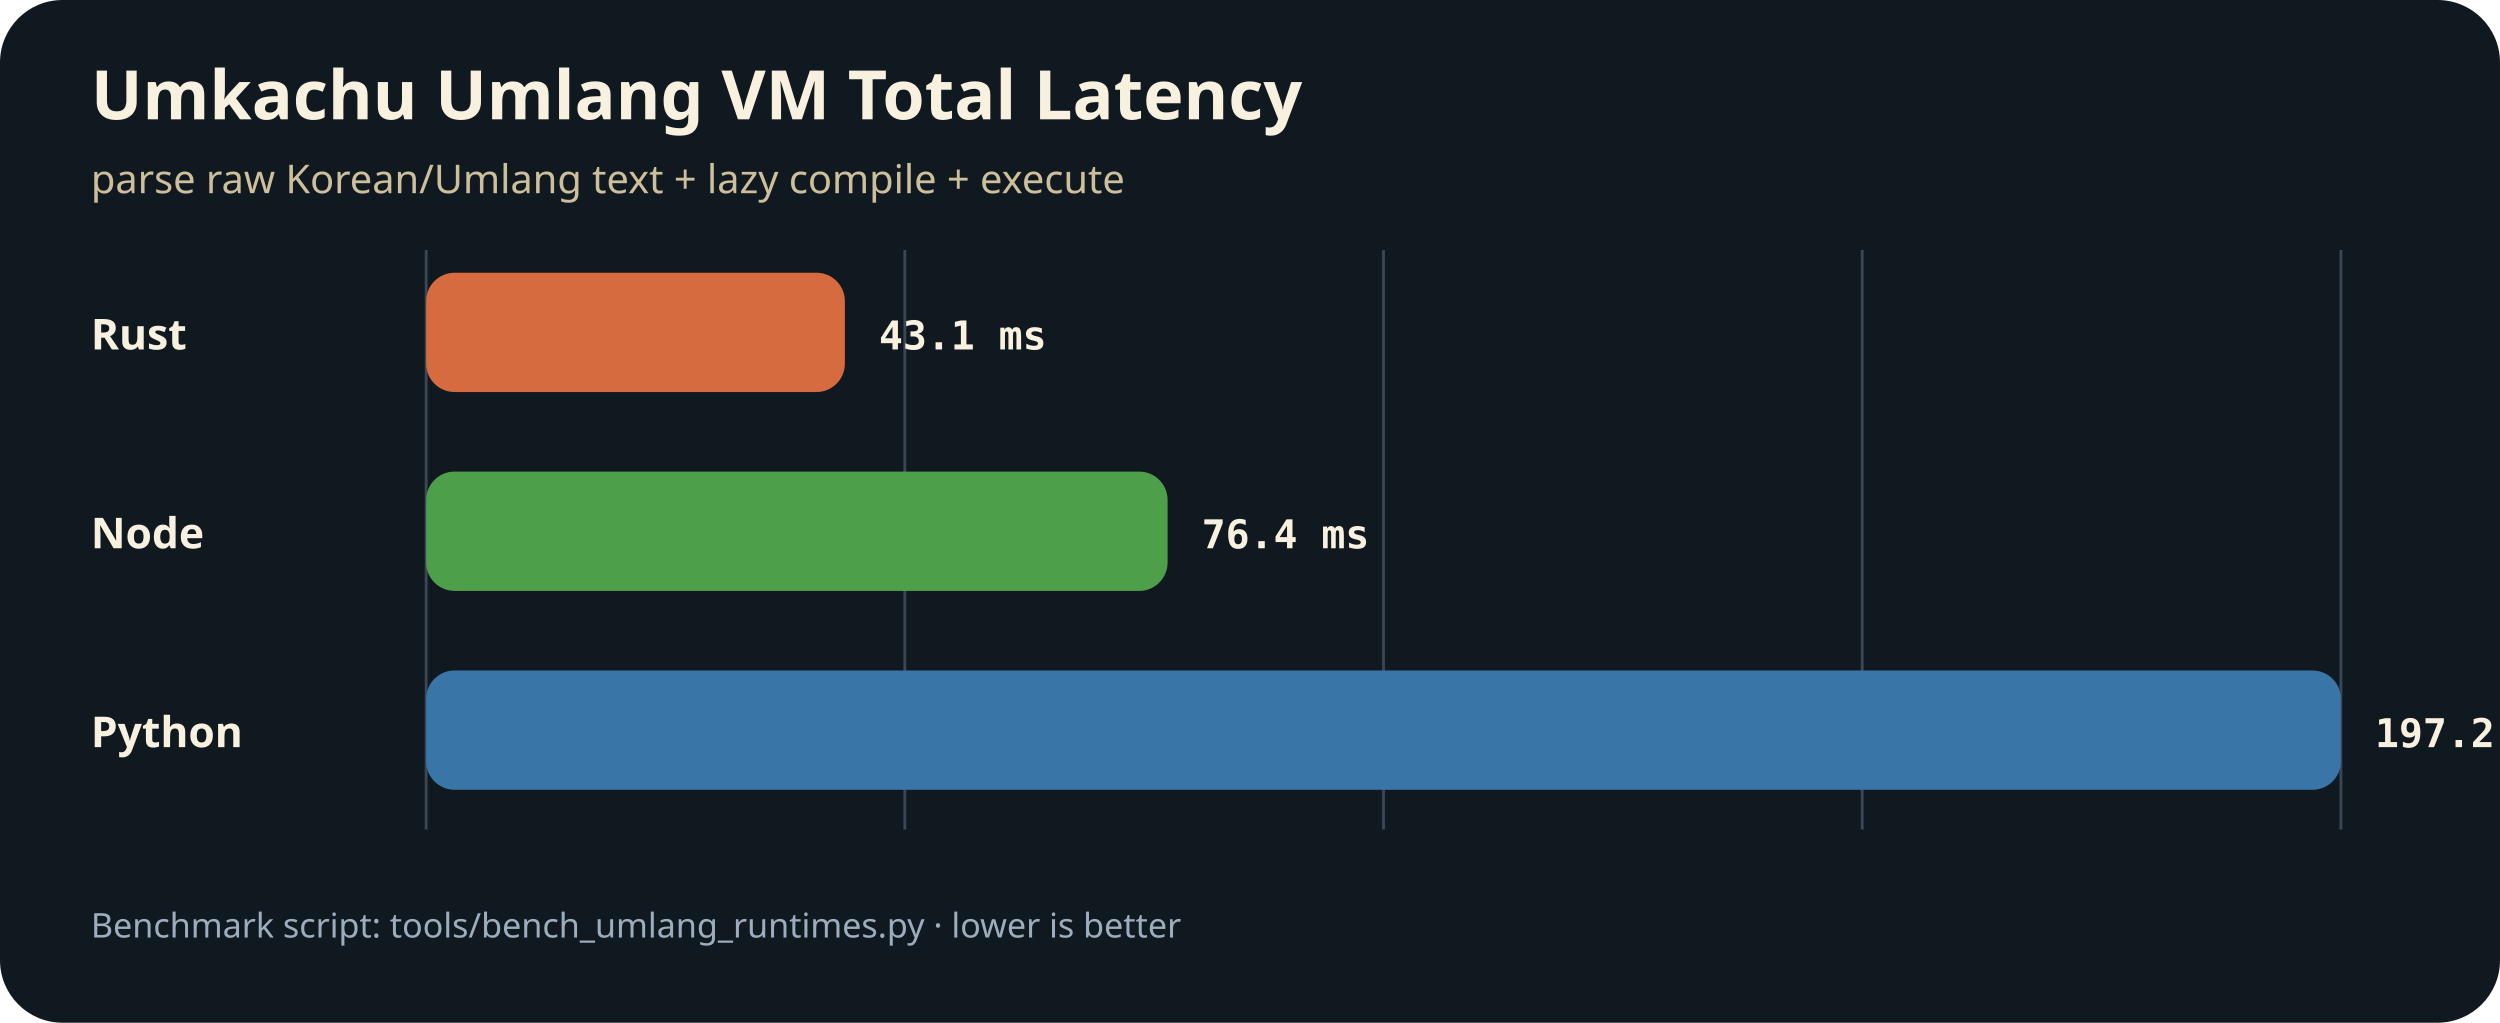
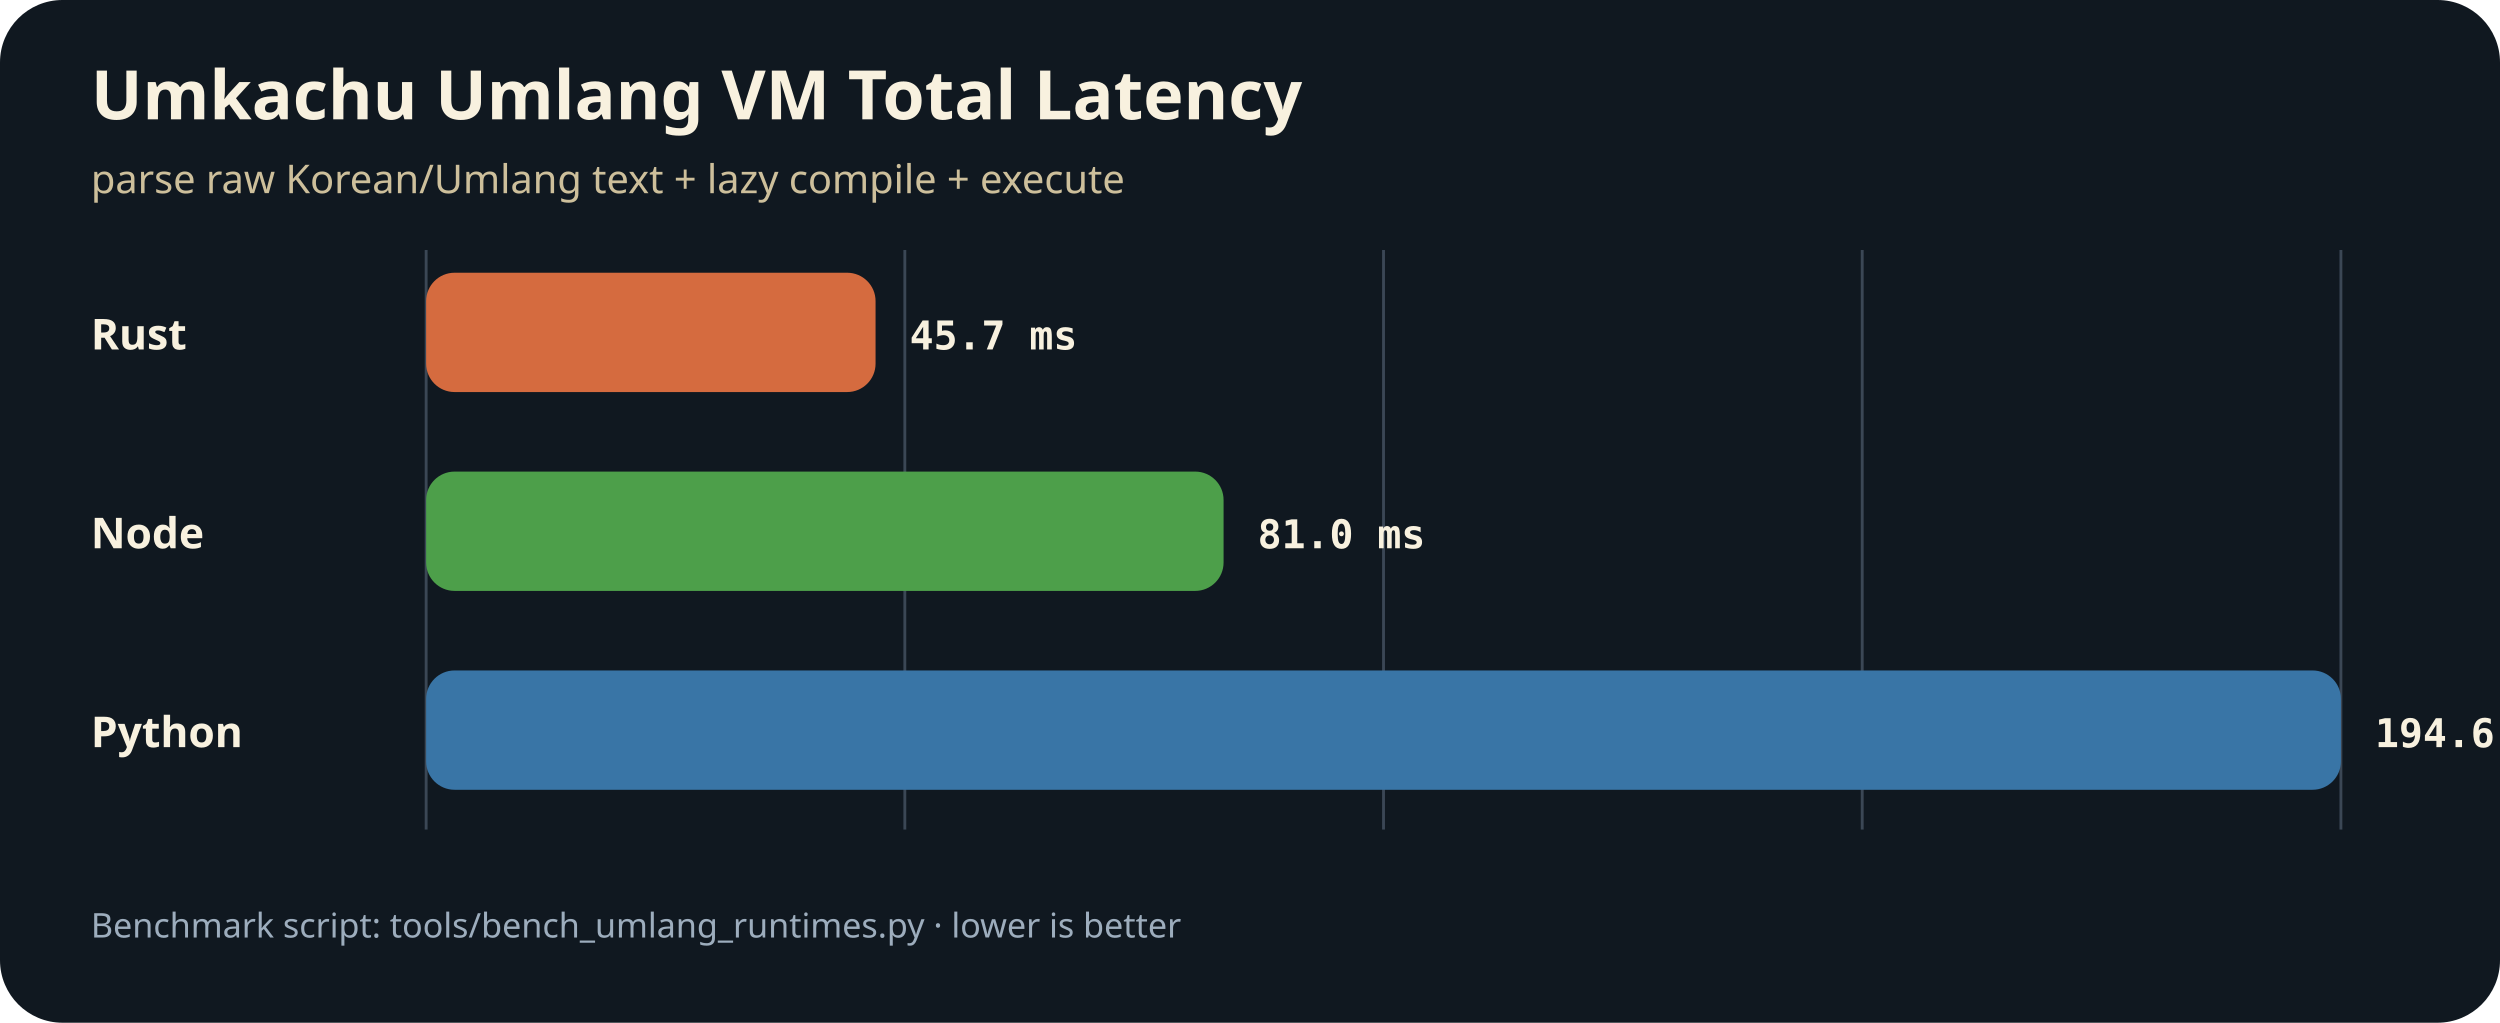
<svg xmlns="http://www.w3.org/2000/svg" width="880" height="360" viewBox="0 0 880 360" role="img">
  <style>
.bg{fill:#101820}.title{fill:#f8f1df;font:700 24px sans-serif}.sub{fill:#cdbf9b;font:14px sans-serif}.label{fill:#f8f1df;font:700 15px sans-serif}.value{fill:#f8f1df;font:700 14px monospace}.axis{stroke:#3b4755;stroke-width:1}.note{fill:#9dadbd;font:12px sans-serif}
</style>
  <rect class="bg" x="0" y="0" width="880" height="360" rx="22" />
  <text class="title" x="32" y="42">Umkachu Umlang VM Total Latency</text>
  <text class="sub" x="32" y="68">parse raw Korean/Umlang text + lazy compile + execute</text>
  <line class="axis" x1="150.0" y1="88" x2="150.0" y2="292" />
  <line class="axis" x1="318.5" y1="88" x2="318.5" y2="292" />
  <line class="axis" x1="487.0" y1="88" x2="487.0" y2="292" />
  <line class="axis" x1="655.5" y1="88" x2="655.5" y2="292" />
  <line class="axis" x1="824.0" y1="88" x2="824.0" y2="292" />
  <text class="label" x="32" y="123">Rust</text>
-   <rect x="150" y="96" width="147.4" height="42" rx="10" fill="#d56b3f" />
-   <text class="value" x="309.4" y="123">43.1 ms</text>
+   <rect x="150" y="96" width="158.2" height="42" rx="10" fill="#d56b3f" />
+   <text class="value" x="320.2" y="123">45.7 ms</text>
  <text class="label" x="32" y="193">Node</text>
-   <rect x="150" y="166" width="261.0" height="42" rx="10" fill="#4d9f4a" />
-   <text class="value" x="423.0" y="193">76.4 ms</text>
+   <rect x="150" y="166" width="280.7" height="42" rx="10" fill="#4d9f4a" />
+   <text class="value" x="442.7" y="193">81.0 ms</text>
  <text class="label" x="32" y="263">Python</text>
  <rect x="150" y="236" width="674.0" height="42" rx="10" fill="#3975a6" />
-   <text class="value" x="836.0" y="263">197.2 ms</text>
+   <text class="value" x="836.0" y="263">194.6 ms</text>
  <text class="note" x="32" y="330">Benchmark script: tools/bench_umlang_runtimes.py · lower is better</text>
</svg>
